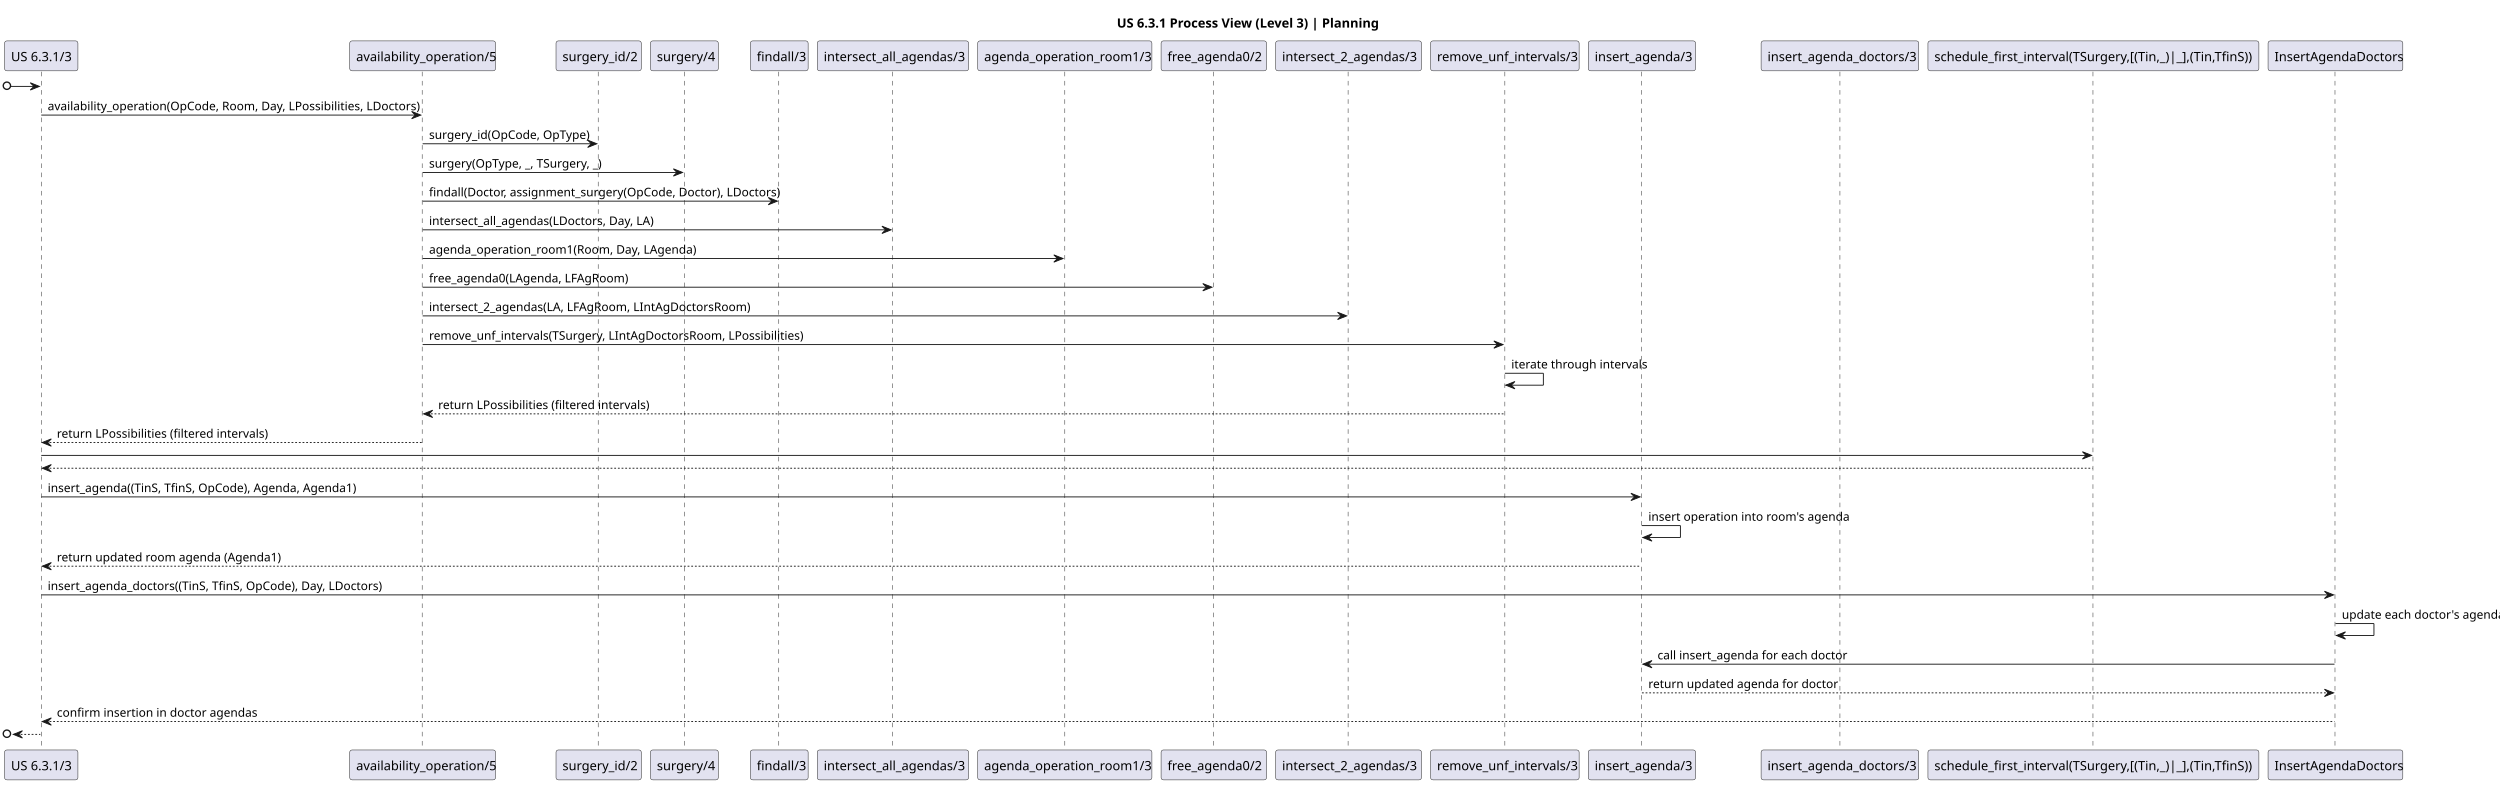
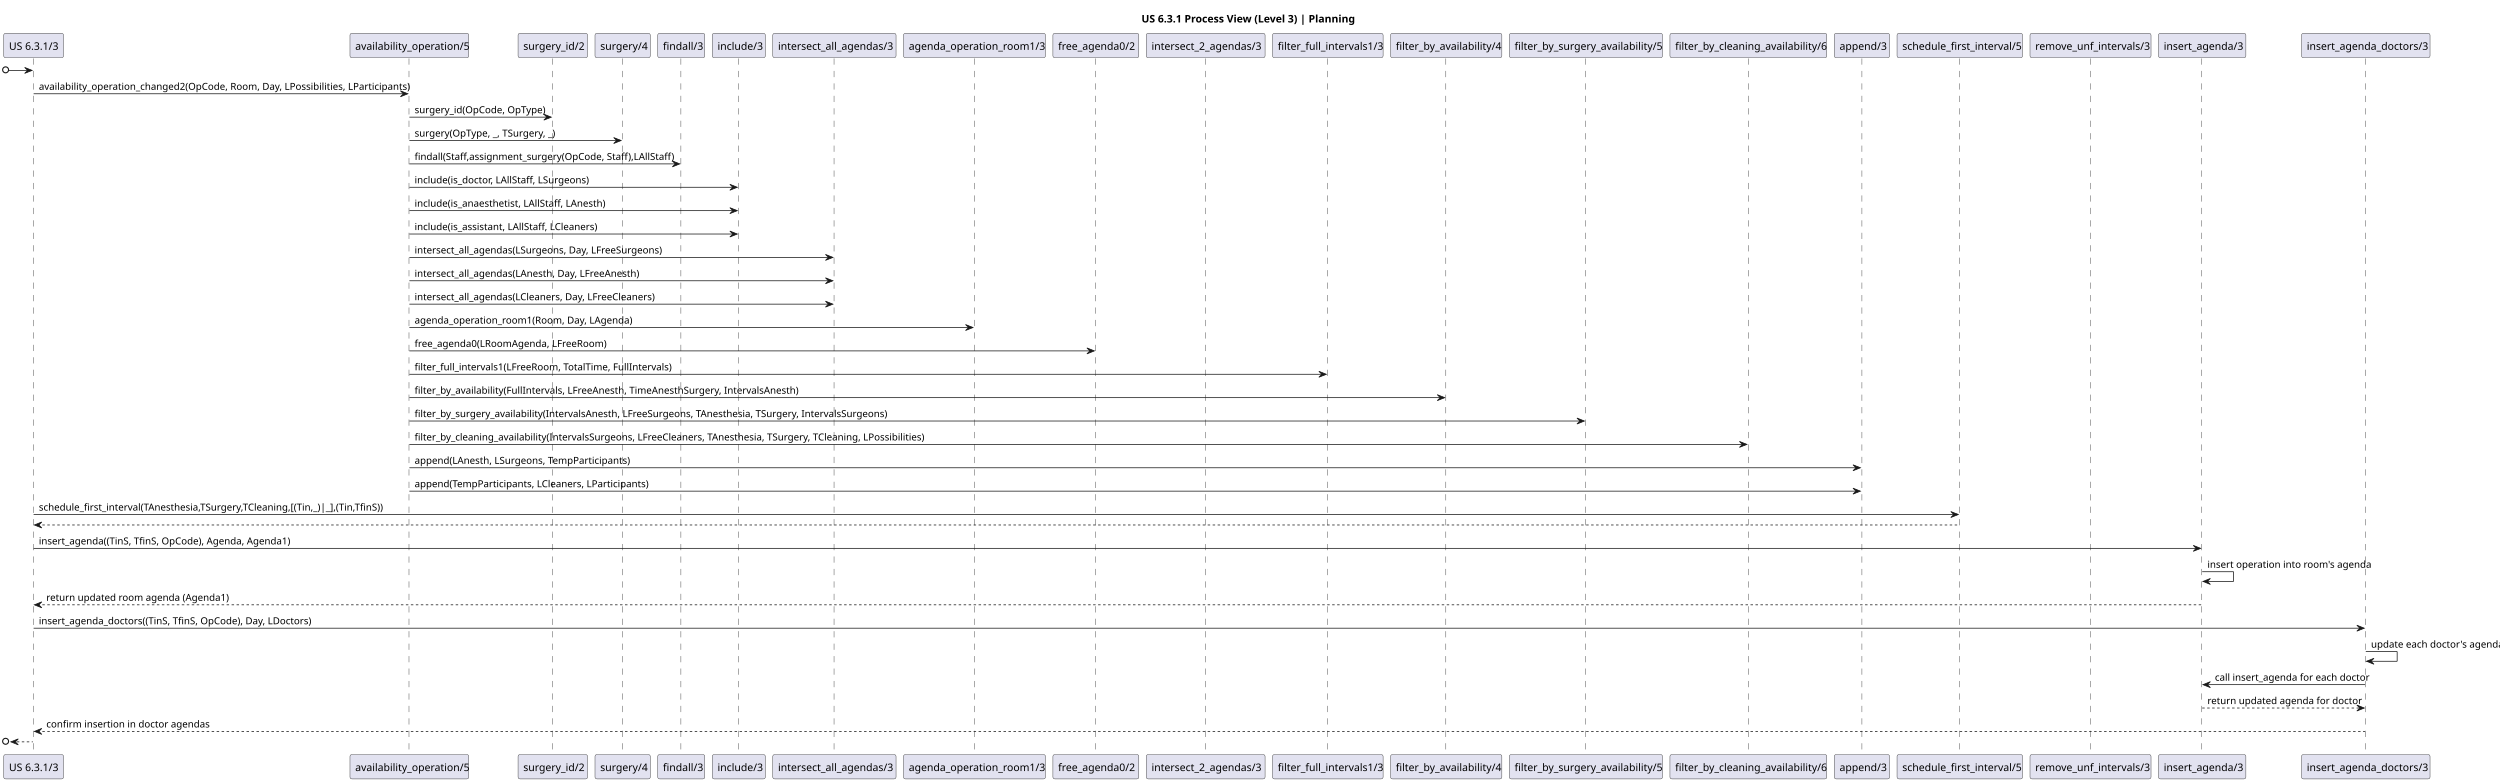
- <svg xmlns="http://www.w3.org/2000/svg" contentStyleType="text/css" height="856px" preserveAspectRatio="none" style="width:2727px;height:856px;background:#FFFFFF;" version="1.1" viewBox="0 0 2727 856" width="2727px" zoomAndPan="magnify">
+ <svg xmlns="http://www.w3.org/2000/svg" contentStyleType="text/css" height="628.8px" preserveAspectRatio="none" style="width:2008px;height:628px;background:#FFFFFF;" version="1.1" viewBox="0 0 2008 628" width="2008.2px" zoomAndPan="magnify">
  <defs />
  <g>
-     <text fill="#000000" font-family="sans-serif" font-size="14" font-weight="bold" lengthAdjust="spacing" textLength="290" x="1218.25" y="30.107">US 6.3.1 Process View (Level 3) | Planning</text>
-     <line style="stroke:#181818;stroke-width:0.5;stroke-dasharray:5.0,5.0;" x1="45" x2="45" y1="78.242" y2="819.062" />
-     <line style="stroke:#181818;stroke-width:0.5;stroke-dasharray:5.0,5.0;" x1="460.5" x2="460.5" y1="78.242" y2="819.062" />
-     <line style="stroke:#181818;stroke-width:0.5;stroke-dasharray:5.0,5.0;" x1="652.5" x2="652.5" y1="78.242" y2="819.062" />
-     <line style="stroke:#181818;stroke-width:0.5;stroke-dasharray:5.0,5.0;" x1="746.5" x2="746.5" y1="78.242" y2="819.062" />
-     <line style="stroke:#181818;stroke-width:0.5;stroke-dasharray:5.0,5.0;" x1="849.5" x2="849.5" y1="78.242" y2="819.062" />
-     <line style="stroke:#181818;stroke-width:0.5;stroke-dasharray:5.0,5.0;" x1="973.5" x2="973.5" y1="78.242" y2="819.062" />
-     <line style="stroke:#181818;stroke-width:0.5;stroke-dasharray:5.0,5.0;" x1="1161.5" x2="1161.5" y1="78.242" y2="819.062" />
-     <line style="stroke:#181818;stroke-width:0.5;stroke-dasharray:5.0,5.0;" x1="1323.5" x2="1323.5" y1="78.242" y2="819.062" />
-     <line style="stroke:#181818;stroke-width:0.5;stroke-dasharray:5.0,5.0;" x1="1470.5" x2="1470.5" y1="78.242" y2="819.062" />
-     <line style="stroke:#181818;stroke-width:0.5;stroke-dasharray:5.0,5.0;" x1="1641.5" x2="1641.5" y1="78.242" y2="819.062" />
-     <line style="stroke:#181818;stroke-width:0.5;stroke-dasharray:5.0,5.0;" x1="1790.5" x2="1790.5" y1="78.242" y2="819.062" />
-     <line style="stroke:#181818;stroke-width:0.5;stroke-dasharray:5.0,5.0;" x1="2007" x2="2007" y1="78.242" y2="819.062" />
-     <line style="stroke:#181818;stroke-width:0.5;stroke-dasharray:5.0,5.0;" x1="2283" x2="2283" y1="78.242" y2="819.062" />
-     <line style="stroke:#181818;stroke-width:0.5;stroke-dasharray:5.0,5.0;" x1="2547" x2="2547" y1="78.242" y2="819.062" />
-     <rect fill="#E2E2F0" height="32.621" rx="2.5" ry="2.5" style="stroke:#181818;stroke-width:0.5;" width="80" x="5" y="44.621" />
-     <text fill="#000000" font-family="sans-serif" font-size="14" lengthAdjust="spacing" textLength="66" x="12" y="66.728">US 6.3.1/3</text>
-     <rect fill="#E2E2F0" height="32.621" rx="2.5" ry="2.5" style="stroke:#181818;stroke-width:0.5;" width="80" x="5" y="818.062" />
-     <text fill="#000000" font-family="sans-serif" font-size="14" lengthAdjust="spacing" textLength="66" x="12" y="840.17">US 6.3.1/3</text>
-     <rect fill="#E2E2F0" height="32.621" rx="2.5" ry="2.5" style="stroke:#181818;stroke-width:0.5;" width="159" x="381.5" y="44.621" />
-     <text fill="#000000" font-family="sans-serif" font-size="14" lengthAdjust="spacing" textLength="145" x="388.5" y="66.728">availability_operation/5</text>
-     <rect fill="#E2E2F0" height="32.621" rx="2.5" ry="2.5" style="stroke:#181818;stroke-width:0.5;" width="159" x="381.5" y="818.062" />
-     <text fill="#000000" font-family="sans-serif" font-size="14" lengthAdjust="spacing" textLength="145" x="388.5" y="840.17">availability_operation/5</text>
-     <rect fill="#E2E2F0" height="32.621" rx="2.5" ry="2.5" style="stroke:#181818;stroke-width:0.5;" width="93" x="606.5" y="44.621" />
-     <text fill="#000000" font-family="sans-serif" font-size="14" lengthAdjust="spacing" textLength="79" x="613.5" y="66.728">surgery_id/2</text>
-     <rect fill="#E2E2F0" height="32.621" rx="2.5" ry="2.5" style="stroke:#181818;stroke-width:0.5;" width="93" x="606.5" y="818.062" />
-     <text fill="#000000" font-family="sans-serif" font-size="14" lengthAdjust="spacing" textLength="79" x="613.5" y="840.17">surgery_id/2</text>
-     <rect fill="#E2E2F0" height="32.621" rx="2.5" ry="2.5" style="stroke:#181818;stroke-width:0.5;" width="74" x="709.5" y="44.621" />
-     <text fill="#000000" font-family="sans-serif" font-size="14" lengthAdjust="spacing" textLength="60" x="716.5" y="66.728">surgery/4</text>
-     <rect fill="#E2E2F0" height="32.621" rx="2.5" ry="2.5" style="stroke:#181818;stroke-width:0.5;" width="74" x="709.5" y="818.062" />
-     <text fill="#000000" font-family="sans-serif" font-size="14" lengthAdjust="spacing" textLength="60" x="716.5" y="840.17">surgery/4</text>
-     <rect fill="#E2E2F0" height="32.621" rx="2.5" ry="2.5" style="stroke:#181818;stroke-width:0.5;" width="63" x="818.5" y="44.621" />
-     <text fill="#000000" font-family="sans-serif" font-size="14" lengthAdjust="spacing" textLength="49" x="825.5" y="66.728">findall/3</text>
-     <rect fill="#E2E2F0" height="32.621" rx="2.5" ry="2.5" style="stroke:#181818;stroke-width:0.5;" width="63" x="818.5" y="818.062" />
-     <text fill="#000000" font-family="sans-serif" font-size="14" lengthAdjust="spacing" textLength="49" x="825.5" y="840.17">findall/3</text>
-     <rect fill="#E2E2F0" height="32.621" rx="2.5" ry="2.5" style="stroke:#181818;stroke-width:0.5;" width="165" x="891.5" y="44.621" />
-     <text fill="#000000" font-family="sans-serif" font-size="14" lengthAdjust="spacing" textLength="151" x="898.5" y="66.728">intersect_all_agendas/3</text>
-     <rect fill="#E2E2F0" height="32.621" rx="2.5" ry="2.5" style="stroke:#181818;stroke-width:0.5;" width="165" x="891.5" y="818.062" />
-     <text fill="#000000" font-family="sans-serif" font-size="14" lengthAdjust="spacing" textLength="151" x="898.5" y="840.17">intersect_all_agendas/3</text>
-     <rect fill="#E2E2F0" height="32.621" rx="2.5" ry="2.5" style="stroke:#181818;stroke-width:0.5;" width="190" x="1066.5" y="44.621" />
-     <text fill="#000000" font-family="sans-serif" font-size="14" lengthAdjust="spacing" textLength="176" x="1073.5" y="66.728">agenda_operation_room1/3</text>
-     <rect fill="#E2E2F0" height="32.621" rx="2.5" ry="2.5" style="stroke:#181818;stroke-width:0.5;" width="190" x="1066.5" y="818.062" />
-     <text fill="#000000" font-family="sans-serif" font-size="14" lengthAdjust="spacing" textLength="176" x="1073.5" y="840.17">agenda_operation_room1/3</text>
-     <rect fill="#E2E2F0" height="32.621" rx="2.5" ry="2.5" style="stroke:#181818;stroke-width:0.5;" width="115" x="1266.5" y="44.621" />
-     <text fill="#000000" font-family="sans-serif" font-size="14" lengthAdjust="spacing" textLength="101" x="1273.5" y="66.728">free_agenda0/2</text>
-     <rect fill="#E2E2F0" height="32.621" rx="2.5" ry="2.5" style="stroke:#181818;stroke-width:0.5;" width="115" x="1266.5" y="818.062" />
-     <text fill="#000000" font-family="sans-serif" font-size="14" lengthAdjust="spacing" textLength="101" x="1273.5" y="840.17">free_agenda0/2</text>
-     <rect fill="#E2E2F0" height="32.621" rx="2.5" ry="2.5" style="stroke:#181818;stroke-width:0.5;" width="159" x="1391.5" y="44.621" />
-     <text fill="#000000" font-family="sans-serif" font-size="14" lengthAdjust="spacing" textLength="145" x="1398.5" y="66.728">intersect_2_agendas/3</text>
-     <rect fill="#E2E2F0" height="32.621" rx="2.5" ry="2.5" style="stroke:#181818;stroke-width:0.5;" width="159" x="1391.5" y="818.062" />
-     <text fill="#000000" font-family="sans-serif" font-size="14" lengthAdjust="spacing" textLength="145" x="1398.5" y="840.17">intersect_2_agendas/3</text>
-     <rect fill="#E2E2F0" height="32.621" rx="2.5" ry="2.5" style="stroke:#181818;stroke-width:0.5;" width="162" x="1560.5" y="44.621" />
-     <text fill="#000000" font-family="sans-serif" font-size="14" lengthAdjust="spacing" textLength="148" x="1567.5" y="66.728">remove_unf_intervals/3</text>
-     <rect fill="#E2E2F0" height="32.621" rx="2.5" ry="2.5" style="stroke:#181818;stroke-width:0.5;" width="162" x="1560.5" y="818.062" />
-     <text fill="#000000" font-family="sans-serif" font-size="14" lengthAdjust="spacing" textLength="148" x="1567.5" y="840.17">remove_unf_intervals/3</text>
-     <rect fill="#E2E2F0" height="32.621" rx="2.5" ry="2.5" style="stroke:#181818;stroke-width:0.5;" width="117" x="1732.5" y="44.621" />
-     <text fill="#000000" font-family="sans-serif" font-size="14" lengthAdjust="spacing" textLength="103" x="1739.5" y="66.728">insert_agenda/3</text>
-     <rect fill="#E2E2F0" height="32.621" rx="2.5" ry="2.5" style="stroke:#181818;stroke-width:0.5;" width="117" x="1732.5" y="818.062" />
-     <text fill="#000000" font-family="sans-serif" font-size="14" lengthAdjust="spacing" textLength="103" x="1739.5" y="840.17">insert_agenda/3</text>
-     <rect fill="#E2E2F0" height="32.621" rx="2.5" ry="2.5" style="stroke:#181818;stroke-width:0.5;" width="172" x="1921" y="44.621" />
-     <text fill="#000000" font-family="sans-serif" font-size="14" lengthAdjust="spacing" textLength="158" x="1928" y="66.728">insert_agenda_doctors/3</text>
-     <rect fill="#E2E2F0" height="32.621" rx="2.5" ry="2.5" style="stroke:#181818;stroke-width:0.5;" width="172" x="1921" y="818.062" />
-     <text fill="#000000" font-family="sans-serif" font-size="14" lengthAdjust="spacing" textLength="158" x="1928" y="840.17">insert_agenda_doctors/3</text>
-     <rect fill="#E2E2F0" height="32.621" rx="2.5" ry="2.5" style="stroke:#181818;stroke-width:0.5;" width="361" x="2103" y="44.621" />
-     <text fill="#000000" font-family="sans-serif" font-size="14" lengthAdjust="spacing" textLength="347" x="2110" y="66.728">schedule_first_interval(TSurgery,[(Tin,_)|_],(Tin,TfinS))</text>
-     <rect fill="#E2E2F0" height="32.621" rx="2.5" ry="2.5" style="stroke:#181818;stroke-width:0.5;" width="361" x="2103" y="818.062" />
-     <text fill="#000000" font-family="sans-serif" font-size="14" lengthAdjust="spacing" textLength="347" x="2110" y="840.17">schedule_first_interval(TSurgery,[(Tin,_)|_],(Tin,TfinS))</text>
-     <rect fill="#E2E2F0" height="32.621" rx="2.5" ry="2.5" style="stroke:#181818;stroke-width:0.5;" width="147" x="2474" y="44.621" />
-     <text fill="#000000" font-family="sans-serif" font-size="14" lengthAdjust="spacing" textLength="133" x="2481" y="66.728">InsertAgendaDoctors</text>
-     <rect fill="#E2E2F0" height="32.621" rx="2.5" ry="2.5" style="stroke:#181818;stroke-width:0.5;" width="147" x="2474" y="818.062" />
-     <text fill="#000000" font-family="sans-serif" font-size="14" lengthAdjust="spacing" textLength="133" x="2481" y="840.17">InsertAgendaDoctors</text>
-     <ellipse cx="7.5" cy="93.492" fill="none" rx="4" ry="4" style="stroke:#181818;stroke-width:1.5;" />
-     <polygon fill="#181818" points="33,90.242,43,94.242,33,98.242,37,94.242" style="stroke:#181818;stroke-width:1.0;" />
-     <line style="stroke:#181818;stroke-width:1.0;" x1="12" x2="39" y1="94.242" y2="94.242" />
-     <polygon fill="#181818" points="449,121.533,459,125.533,449,129.533,453,125.533" style="stroke:#181818;stroke-width:1.0;" />
-     <line style="stroke:#181818;stroke-width:1.0;" x1="45" x2="455" y1="125.533" y2="125.533" />
-     <text fill="#000000" font-family="sans-serif" font-size="13" lengthAdjust="spacing" textLength="392" x="52" y="120.27">availability_operation(OpCode, Room, Day, LPossibilities, LDoctors)</text>
-     <polygon fill="#181818" points="641,152.824,651,156.824,641,160.824,645,156.824" style="stroke:#181818;stroke-width:1.0;" />
-     <line style="stroke:#181818;stroke-width:1.0;" x1="461" x2="647" y1="156.824" y2="156.824" />
-     <text fill="#000000" font-family="sans-serif" font-size="13" lengthAdjust="spacing" textLength="168" x="468" y="151.561">surgery_id(OpCode, OpType)</text>
-     <polygon fill="#181818" points="734.5,184.115,744.5,188.115,734.5,192.115,738.5,188.115" style="stroke:#181818;stroke-width:1.0;" />
-     <line style="stroke:#181818;stroke-width:1.0;" x1="461" x2="740.5" y1="188.115" y2="188.115" />
-     <text fill="#000000" font-family="sans-serif" font-size="13" lengthAdjust="spacing" textLength="186" x="468" y="182.852">surgery(OpType, _, TSurgery, _)</text>
-     <polygon fill="#181818" points="838,215.406,848,219.406,838,223.406,842,219.406" style="stroke:#181818;stroke-width:1.0;" />
-     <line style="stroke:#181818;stroke-width:1.0;" x1="461" x2="844" y1="219.406" y2="219.406" />
-     <text fill="#000000" font-family="sans-serif" font-size="13" lengthAdjust="spacing" textLength="365" x="468" y="214.144">findall(Doctor, assignment_surgery(OpCode, Doctor), LDoctors)</text>
-     <polygon fill="#181818" points="962,246.697,972,250.697,962,254.697,966,250.697" style="stroke:#181818;stroke-width:1.0;" />
-     <line style="stroke:#181818;stroke-width:1.0;" x1="461" x2="968" y1="250.697" y2="250.697" />
-     <text fill="#000000" font-family="sans-serif" font-size="13" lengthAdjust="spacing" textLength="241" x="468" y="245.435">intersect_all_agendas(LDoctors, Day, LA)</text>
-     <polygon fill="#181818" points="1149.5,277.988,1159.5,281.988,1149.5,285.988,1153.5,281.988" style="stroke:#181818;stroke-width:1.0;" />
-     <line style="stroke:#181818;stroke-width:1.0;" x1="461" x2="1155.5" y1="281.988" y2="281.988" />
-     <text fill="#000000" font-family="sans-serif" font-size="13" lengthAdjust="spacing" textLength="277" x="468" y="276.726">agenda_operation_room1(Room, Day, LAgenda)</text>
-     <polygon fill="#181818" points="1312,309.279,1322,313.279,1312,317.279,1316,313.279" style="stroke:#181818;stroke-width:1.0;" />
-     <line style="stroke:#181818;stroke-width:1.0;" x1="461" x2="1318" y1="313.279" y2="313.279" />
-     <text fill="#000000" font-family="sans-serif" font-size="13" lengthAdjust="spacing" textLength="209" x="468" y="308.017">free_agenda0(LAgenda, LFAgRoom)</text>
-     <polygon fill="#181818" points="1459,340.57,1469,344.57,1459,348.57,1463,344.57" style="stroke:#181818;stroke-width:1.0;" />
-     <line style="stroke:#181818;stroke-width:1.0;" x1="461" x2="1465" y1="344.57" y2="344.57" />
-     <text fill="#000000" font-family="sans-serif" font-size="13" lengthAdjust="spacing" textLength="341" x="468" y="339.308">intersect_2_agendas(LA, LFAgRoom, LIntAgDoctorsRoom)</text>
-     <polygon fill="#181818" points="1629.5,371.861,1639.5,375.861,1629.5,379.861,1633.5,375.861" style="stroke:#181818;stroke-width:1.0;" />
-     <line style="stroke:#181818;stroke-width:1.0;" x1="461" x2="1635.5" y1="375.861" y2="375.861" />
-     <text fill="#000000" font-family="sans-serif" font-size="13" lengthAdjust="spacing" textLength="388" x="468" y="370.599">remove_unf_intervals(TSurgery, LIntAgDoctorsRoom, LPossibilities)</text>
-     <line style="stroke:#181818;stroke-width:1.0;" x1="1641.5" x2="1683.5" y1="407.152" y2="407.152" />
-     <line style="stroke:#181818;stroke-width:1.0;" x1="1683.5" x2="1683.5" y1="407.152" y2="420.152" />
-     <line style="stroke:#181818;stroke-width:1.0;" x1="1642.5" x2="1683.5" y1="420.152" y2="420.152" />
-     <polygon fill="#181818" points="1652.5,416.152,1642.5,420.152,1652.5,424.152,1648.5,420.152" style="stroke:#181818;stroke-width:1.0;" />
-     <text fill="#000000" font-family="sans-serif" font-size="13" lengthAdjust="spacing" textLength="134" x="1648.5" y="401.89">iterate through intervals</text>
-     <polygon fill="#181818" points="472,447.443,462,451.443,472,455.443,468,451.443" style="stroke:#181818;stroke-width:1.0;" />
-     <line style="stroke:#181818;stroke-width:1.0;stroke-dasharray:2.0,2.0;" x1="466" x2="1640.5" y1="451.443" y2="451.443" />
-     <text fill="#000000" font-family="sans-serif" font-size="13" lengthAdjust="spacing" textLength="215" x="478" y="446.181">return LPossibilities (filtered intervals)</text>
-     <polygon fill="#181818" points="56,478.734,46,482.734,56,486.734,52,482.734" style="stroke:#181818;stroke-width:1.0;" />
-     <line style="stroke:#181818;stroke-width:1.0;stroke-dasharray:2.0,2.0;" x1="50" x2="460" y1="482.734" y2="482.734" />
-     <text fill="#000000" font-family="sans-serif" font-size="13" lengthAdjust="spacing" textLength="215" x="62" y="477.472">return LPossibilities (filtered intervals)</text>
-     <polygon fill="#181818" points="2271.5,492.734,2281.5,496.734,2271.5,500.734,2275.5,496.734" style="stroke:#181818;stroke-width:1.0;" />
-     <line style="stroke:#181818;stroke-width:1.0;" x1="45" x2="2277.5" y1="496.734" y2="496.734" />
-     <polygon fill="#181818" points="56,506.734,46,510.734,56,514.734,52,510.734" style="stroke:#181818;stroke-width:1.0;" />
-     <line style="stroke:#181818;stroke-width:1.0;stroke-dasharray:2.0,2.0;" x1="50" x2="2282.5" y1="510.734" y2="510.734" />
-     <polygon fill="#181818" points="1779,538.025,1789,542.025,1779,546.025,1783,542.025" style="stroke:#181818;stroke-width:1.0;" />
-     <line style="stroke:#181818;stroke-width:1.0;" x1="45" x2="1785" y1="542.025" y2="542.025" />
-     <text fill="#000000" font-family="sans-serif" font-size="13" lengthAdjust="spacing" textLength="326" x="52" y="536.763">insert_agenda((TinS, TfinS, OpCode), Agenda, Agenda1)</text>
-     <line style="stroke:#181818;stroke-width:1.0;" x1="1791" x2="1833" y1="573.316" y2="573.316" />
-     <line style="stroke:#181818;stroke-width:1.0;" x1="1833" x2="1833" y1="573.316" y2="586.316" />
-     <line style="stroke:#181818;stroke-width:1.0;" x1="1792" x2="1833" y1="586.316" y2="586.316" />
-     <polygon fill="#181818" points="1802,582.316,1792,586.316,1802,590.316,1798,586.316" style="stroke:#181818;stroke-width:1.0;" />
-     <text fill="#000000" font-family="sans-serif" font-size="13" lengthAdjust="spacing" textLength="202" x="1798" y="568.054">insert operation into room's agenda</text>
-     <polygon fill="#181818" points="56,613.607,46,617.607,56,621.607,52,617.607" style="stroke:#181818;stroke-width:1.0;" />
-     <line style="stroke:#181818;stroke-width:1.0;stroke-dasharray:2.0,2.0;" x1="50" x2="1790" y1="617.607" y2="617.607" />
-     <text fill="#000000" font-family="sans-serif" font-size="13" lengthAdjust="spacing" textLength="225" x="62" y="612.345">return updated room agenda (Agenda1)</text>
-     <polygon fill="#181818" points="2535.5,644.898,2545.5,648.898,2535.5,652.898,2539.5,648.898" style="stroke:#181818;stroke-width:1.0;" />
-     <line style="stroke:#181818;stroke-width:1.0;" x1="45" x2="2541.5" y1="648.898" y2="648.898" />
-     <text fill="#000000" font-family="sans-serif" font-size="13" lengthAdjust="spacing" textLength="356" x="52" y="643.636">insert_agenda_doctors((TinS, TfinS, OpCode), Day, LDoctors)</text>
-     <line style="stroke:#181818;stroke-width:1.0;" x1="2547.5" x2="2589.5" y1="680.189" y2="680.189" />
-     <line style="stroke:#181818;stroke-width:1.0;" x1="2589.5" x2="2589.5" y1="680.189" y2="693.189" />
-     <line style="stroke:#181818;stroke-width:1.0;" x1="2548.5" x2="2589.5" y1="693.189" y2="693.189" />
-     <polygon fill="#181818" points="2558.5,689.189,2548.5,693.189,2558.5,697.189,2554.5,693.189" style="stroke:#181818;stroke-width:1.0;" />
-     <text fill="#000000" font-family="sans-serif" font-size="13" lengthAdjust="spacing" textLength="166" x="2554.5" y="674.927">update each doctor's agenda</text>
-     <polygon fill="#181818" points="1802,720.481,1792,724.481,1802,728.481,1798,724.481" style="stroke:#181818;stroke-width:1.0;" />
-     <line style="stroke:#181818;stroke-width:1.0;" x1="1796" x2="2546.5" y1="724.481" y2="724.481" />
-     <text fill="#000000" font-family="sans-serif" font-size="13" lengthAdjust="spacing" textLength="195" x="1808" y="719.218">call insert_agenda for each doctor</text>
-     <polygon fill="#181818" points="2535.5,751.771,2545.5,755.771,2535.5,759.771,2539.5,755.771" style="stroke:#181818;stroke-width:1.0;" />
-     <line style="stroke:#181818;stroke-width:1.0;stroke-dasharray:2.0,2.0;" x1="1791" x2="2541.5" y1="755.771" y2="755.771" />
-     <text fill="#000000" font-family="sans-serif" font-size="13" lengthAdjust="spacing" textLength="187" x="1798" y="750.509">return updated agenda for doctor</text>
-     <polygon fill="#181818" points="56,783.062,46,787.062,56,791.062,52,787.062" style="stroke:#181818;stroke-width:1.0;" />
-     <line style="stroke:#181818;stroke-width:1.0;stroke-dasharray:2.0,2.0;" x1="50" x2="2546.5" y1="787.062" y2="787.062" />
-     <text fill="#000000" font-family="sans-serif" font-size="13" lengthAdjust="spacing" textLength="202" x="62" y="781.8">confirm insertion in doctor agendas</text>
-     <ellipse cx="7.5" cy="800.312" fill="none" rx="4" ry="4" style="stroke:#181818;stroke-width:1.5;" />
-     <polygon fill="#181818" points="24.5,797.062,14.5,801.062,24.5,805.062,20.5,801.062" style="stroke:#181818;stroke-width:1.0;" />
-     <line style="stroke:#181818;stroke-width:1.0;stroke-dasharray:2.0,2.0;" x1="22.5" x2="44" y1="801.062" y2="801.062" />
+     <text fill="#000000" font-family="sans-serif" font-size="8.4" font-weight="bold" lengthAdjust="spacing" textLength="174" x="916.8" y="18.064">US 6.3.1 Process View (Level 3) | Planning</text>
+     <line style="stroke:#181818;stroke-width:0.3;stroke-dasharray:5.0,5.0;" x1="27" x2="27" y1="46.945" y2="606.66" />
+     <line style="stroke:#181818;stroke-width:0.3;stroke-dasharray:5.0,5.0;" x1="328.5" x2="328.5" y1="46.945" y2="606.66" />
+     <line style="stroke:#181818;stroke-width:0.3;stroke-dasharray:5.0,5.0;" x1="443.7" x2="443.7" y1="46.945" y2="606.66" />
+     <line style="stroke:#181818;stroke-width:0.3;stroke-dasharray:5.0,5.0;" x1="500.1" x2="500.1" y1="46.945" y2="606.66" />
+     <line style="stroke:#181818;stroke-width:0.3;stroke-dasharray:5.0,5.0;" x1="546.9" x2="546.9" y1="46.945" y2="606.66" />
+     <line style="stroke:#181818;stroke-width:0.3;stroke-dasharray:5.0,5.0;" x1="593.1" x2="593.1" y1="46.945" y2="606.66" />
+     <line style="stroke:#181818;stroke-width:0.3;stroke-dasharray:5.0,5.0;" x1="669.9" x2="669.9" y1="46.945" y2="606.66" />
+     <line style="stroke:#181818;stroke-width:0.3;stroke-dasharray:5.0,5.0;" x1="782.7" x2="782.7" y1="46.945" y2="606.66" />
+     <line style="stroke:#181818;stroke-width:0.3;stroke-dasharray:5.0,5.0;" x1="879.9" x2="879.9" y1="46.945" y2="606.66" />
+     <line style="stroke:#181818;stroke-width:0.3;stroke-dasharray:5.0,5.0;" x1="968.1" x2="968.1" y1="46.945" y2="606.66" />
+     <line style="stroke:#181818;stroke-width:0.3;stroke-dasharray:5.0,5.0;" x1="1066.5" x2="1066.5" y1="46.945" y2="606.66" />
+     <line style="stroke:#181818;stroke-width:0.3;stroke-dasharray:5.0,5.0;" x1="1161.3" x2="1161.3" y1="46.945" y2="606.66" />
+     <line style="stroke:#181818;stroke-width:0.3;stroke-dasharray:5.0,5.0;" x1="1273.5" x2="1273.5" y1="46.945" y2="606.66" />
+     <line style="stroke:#181818;stroke-width:0.3;stroke-dasharray:5.0,5.0;" x1="1404.3" x2="1404.3" y1="46.945" y2="606.66" />
+     <line style="stroke:#181818;stroke-width:0.3;stroke-dasharray:5.0,5.0;" x1="1495.5" x2="1495.5" y1="46.945" y2="606.66" />
+     <line style="stroke:#181818;stroke-width:0.3;stroke-dasharray:5.0,5.0;" x1="1574.1" x2="1574.1" y1="46.945" y2="606.66" />
+     <line style="stroke:#181818;stroke-width:0.3;stroke-dasharray:5.0,5.0;" x1="1679.1" x2="1679.1" y1="46.945" y2="606.66" />
+     <line style="stroke:#181818;stroke-width:0.3;stroke-dasharray:5.0,5.0;" x1="1768.5" x2="1768.5" y1="46.945" y2="606.66" />
+     <line style="stroke:#181818;stroke-width:0.3;stroke-dasharray:5.0,5.0;" x1="1900.2" x2="1900.2" y1="46.945" y2="606.66" />
+     <rect fill="#E2E2F0" height="19.573" rx="1.5" ry="1.5" style="stroke:#181818;stroke-width:0.3;" width="48" x="3" y="26.773" />
+     <text fill="#000000" font-family="sans-serif" font-size="8.4" lengthAdjust="spacing" textLength="39.6" x="7.2" y="40.037">US 6.3.1/3</text>
+     <rect fill="#E2E2F0" height="19.573" rx="1.5" ry="1.5" style="stroke:#181818;stroke-width:0.3;" width="48" x="3" y="606.06" />
+     <text fill="#000000" font-family="sans-serif" font-size="8.4" lengthAdjust="spacing" textLength="39.6" x="7.2" y="619.324">US 6.3.1/3</text>
+     <rect fill="#E2E2F0" height="19.573" rx="1.5" ry="1.5" style="stroke:#181818;stroke-width:0.3;" width="95.4" x="281.1" y="26.773" />
+     <text fill="#000000" font-family="sans-serif" font-size="8.4" lengthAdjust="spacing" textLength="87" x="285.3" y="40.037">availability_operation/5</text>
+     <rect fill="#E2E2F0" height="19.573" rx="1.5" ry="1.5" style="stroke:#181818;stroke-width:0.3;" width="95.4" x="281.1" y="606.06" />
+     <text fill="#000000" font-family="sans-serif" font-size="8.4" lengthAdjust="spacing" textLength="87" x="285.3" y="619.324">availability_operation/5</text>
+     <rect fill="#E2E2F0" height="19.573" rx="1.5" ry="1.5" style="stroke:#181818;stroke-width:0.3;" width="55.8" x="416.1" y="26.773" />
+     <text fill="#000000" font-family="sans-serif" font-size="8.4" lengthAdjust="spacing" textLength="47.4" x="420.3" y="40.037">surgery_id/2</text>
+     <rect fill="#E2E2F0" height="19.573" rx="1.5" ry="1.5" style="stroke:#181818;stroke-width:0.3;" width="55.8" x="416.1" y="606.06" />
+     <text fill="#000000" font-family="sans-serif" font-size="8.4" lengthAdjust="spacing" textLength="47.4" x="420.3" y="619.324">surgery_id/2</text>
+     <rect fill="#E2E2F0" height="19.573" rx="1.5" ry="1.5" style="stroke:#181818;stroke-width:0.3;" width="44.4" x="477.9" y="26.773" />
+     <text fill="#000000" font-family="sans-serif" font-size="8.4" lengthAdjust="spacing" textLength="36" x="482.1" y="40.037">surgery/4</text>
+     <rect fill="#E2E2F0" height="19.573" rx="1.5" ry="1.5" style="stroke:#181818;stroke-width:0.3;" width="44.4" x="477.9" y="606.06" />
+     <text fill="#000000" font-family="sans-serif" font-size="8.4" lengthAdjust="spacing" textLength="36" x="482.1" y="619.324">surgery/4</text>
+     <rect fill="#E2E2F0" height="19.573" rx="1.5" ry="1.5" style="stroke:#181818;stroke-width:0.3;" width="37.8" x="528.3" y="26.773" />
+     <text fill="#000000" font-family="sans-serif" font-size="8.4" lengthAdjust="spacing" textLength="29.4" x="532.5" y="40.037">findall/3</text>
+     <rect fill="#E2E2F0" height="19.573" rx="1.5" ry="1.5" style="stroke:#181818;stroke-width:0.3;" width="37.8" x="528.3" y="606.06" />
+     <text fill="#000000" font-family="sans-serif" font-size="8.4" lengthAdjust="spacing" textLength="29.4" x="532.5" y="619.324">findall/3</text>
+     <rect fill="#E2E2F0" height="19.573" rx="1.5" ry="1.5" style="stroke:#181818;stroke-width:0.3;" width="42.6" x="572.1" y="26.773" />
+     <text fill="#000000" font-family="sans-serif" font-size="8.4" lengthAdjust="spacing" textLength="34.2" x="576.3" y="40.037">include/3</text>
+     <rect fill="#E2E2F0" height="19.573" rx="1.5" ry="1.5" style="stroke:#181818;stroke-width:0.3;" width="42.6" x="572.1" y="606.06" />
+     <text fill="#000000" font-family="sans-serif" font-size="8.4" lengthAdjust="spacing" textLength="34.2" x="576.3" y="619.324">include/3</text>
+     <rect fill="#E2E2F0" height="19.573" rx="1.5" ry="1.5" style="stroke:#181818;stroke-width:0.3;" width="99" x="620.7" y="26.773" />
+     <text fill="#000000" font-family="sans-serif" font-size="8.4" lengthAdjust="spacing" textLength="90.6" x="624.9" y="40.037">intersect_all_agendas/3</text>
+     <rect fill="#E2E2F0" height="19.573" rx="1.5" ry="1.5" style="stroke:#181818;stroke-width:0.3;" width="99" x="620.7" y="606.06" />
+     <text fill="#000000" font-family="sans-serif" font-size="8.4" lengthAdjust="spacing" textLength="90.6" x="624.9" y="619.324">intersect_all_agendas/3</text>
+     <rect fill="#E2E2F0" height="19.573" rx="1.5" ry="1.5" style="stroke:#181818;stroke-width:0.3;" width="114" x="725.7" y="26.773" />
+     <text fill="#000000" font-family="sans-serif" font-size="8.4" lengthAdjust="spacing" textLength="105.6" x="729.9" y="40.037">agenda_operation_room1/3</text>
+     <rect fill="#E2E2F0" height="19.573" rx="1.5" ry="1.5" style="stroke:#181818;stroke-width:0.3;" width="114" x="725.7" y="606.06" />
+     <text fill="#000000" font-family="sans-serif" font-size="8.4" lengthAdjust="spacing" textLength="105.6" x="729.9" y="619.324">agenda_operation_room1/3</text>
+     <rect fill="#E2E2F0" height="19.573" rx="1.5" ry="1.5" style="stroke:#181818;stroke-width:0.3;" width="69" x="845.7" y="26.773" />
+     <text fill="#000000" font-family="sans-serif" font-size="8.4" lengthAdjust="spacing" textLength="60.6" x="849.9" y="40.037">free_agenda0/2</text>
+     <rect fill="#E2E2F0" height="19.573" rx="1.5" ry="1.5" style="stroke:#181818;stroke-width:0.3;" width="69" x="845.7" y="606.06" />
+     <text fill="#000000" font-family="sans-serif" font-size="8.4" lengthAdjust="spacing" textLength="60.6" x="849.9" y="619.324">free_agenda0/2</text>
+     <rect fill="#E2E2F0" height="19.573" rx="1.5" ry="1.5" style="stroke:#181818;stroke-width:0.3;" width="95.4" x="920.7" y="26.773" />
+     <text fill="#000000" font-family="sans-serif" font-size="8.4" lengthAdjust="spacing" textLength="87" x="924.9" y="40.037">intersect_2_agendas/3</text>
+     <rect fill="#E2E2F0" height="19.573" rx="1.5" ry="1.5" style="stroke:#181818;stroke-width:0.3;" width="95.4" x="920.7" y="606.06" />
+     <text fill="#000000" font-family="sans-serif" font-size="8.4" lengthAdjust="spacing" textLength="87" x="924.9" y="619.324">intersect_2_agendas/3</text>
+     <rect fill="#E2E2F0" height="19.573" rx="1.5" ry="1.5" style="stroke:#181818;stroke-width:0.3;" width="88.8" x="1022.1" y="26.773" />
+     <text fill="#000000" font-family="sans-serif" font-size="8.4" lengthAdjust="spacing" textLength="80.4" x="1026.3" y="40.037">filter_full_intervals1/3</text>
+     <rect fill="#E2E2F0" height="19.573" rx="1.5" ry="1.5" style="stroke:#181818;stroke-width:0.3;" width="88.8" x="1022.1" y="606.06" />
+     <text fill="#000000" font-family="sans-serif" font-size="8.4" lengthAdjust="spacing" textLength="80.4" x="1026.3" y="619.324">filter_full_intervals1/3</text>
+     <rect fill="#E2E2F0" height="19.573" rx="1.5" ry="1.5" style="stroke:#181818;stroke-width:0.3;" width="89.4" x="1116.9" y="26.773" />
+     <text fill="#000000" font-family="sans-serif" font-size="8.4" lengthAdjust="spacing" textLength="81" x="1121.1" y="40.037">filter_by_availability/4</text>
+     <rect fill="#E2E2F0" height="19.573" rx="1.5" ry="1.5" style="stroke:#181818;stroke-width:0.3;" width="89.4" x="1116.9" y="606.06" />
+     <text fill="#000000" font-family="sans-serif" font-size="8.4" lengthAdjust="spacing" textLength="81" x="1121.1" y="619.324">filter_by_availability/4</text>
+     <rect fill="#E2E2F0" height="19.573" rx="1.5" ry="1.5" style="stroke:#181818;stroke-width:0.3;" width="123" x="1212.3" y="26.773" />
+     <text fill="#000000" font-family="sans-serif" font-size="8.4" lengthAdjust="spacing" textLength="114.6" x="1216.5" y="40.037">filter_by_surgery_availability/5</text>
+     <rect fill="#E2E2F0" height="19.573" rx="1.5" ry="1.5" style="stroke:#181818;stroke-width:0.3;" width="123" x="1212.3" y="606.06" />
+     <text fill="#000000" font-family="sans-serif" font-size="8.4" lengthAdjust="spacing" textLength="114.6" x="1216.5" y="619.324">filter_by_surgery_availability/5</text>
+     <rect fill="#E2E2F0" height="19.573" rx="1.5" ry="1.5" style="stroke:#181818;stroke-width:0.3;" width="126" x="1341.3" y="26.773" />
+     <text fill="#000000" font-family="sans-serif" font-size="8.4" lengthAdjust="spacing" textLength="117.6" x="1345.5" y="40.037">filter_by_cleaning_availability/6</text>
+     <rect fill="#E2E2F0" height="19.573" rx="1.5" ry="1.5" style="stroke:#181818;stroke-width:0.3;" width="126" x="1341.3" y="606.06" />
+     <text fill="#000000" font-family="sans-serif" font-size="8.4" lengthAdjust="spacing" textLength="117.6" x="1345.5" y="619.324">filter_by_cleaning_availability/6</text>
+     <rect fill="#E2E2F0" height="19.573" rx="1.5" ry="1.5" style="stroke:#181818;stroke-width:0.3;" width="44.4" x="1473.3" y="26.773" />
+     <text fill="#000000" font-family="sans-serif" font-size="8.4" lengthAdjust="spacing" textLength="36" x="1477.5" y="40.037">append/3</text>
+     <rect fill="#E2E2F0" height="19.573" rx="1.5" ry="1.5" style="stroke:#181818;stroke-width:0.3;" width="44.4" x="1473.3" y="606.06" />
+     <text fill="#000000" font-family="sans-serif" font-size="8.4" lengthAdjust="spacing" textLength="36" x="1477.5" y="619.324">append/3</text>
+     <rect fill="#E2E2F0" height="19.573" rx="1.5" ry="1.5" style="stroke:#181818;stroke-width:0.3;" width="100.8" x="1523.7" y="26.773" />
+     <text fill="#000000" font-family="sans-serif" font-size="8.4" lengthAdjust="spacing" textLength="92.4" x="1527.9" y="40.037">schedule_first_interval/5</text>
+     <rect fill="#E2E2F0" height="19.573" rx="1.5" ry="1.5" style="stroke:#181818;stroke-width:0.3;" width="100.8" x="1523.7" y="606.06" />
+     <text fill="#000000" font-family="sans-serif" font-size="8.4" lengthAdjust="spacing" textLength="92.4" x="1527.9" y="619.324">schedule_first_interval/5</text>
+     <rect fill="#E2E2F0" height="19.573" rx="1.5" ry="1.5" style="stroke:#181818;stroke-width:0.3;" width="97.2" x="1630.5" y="26.773" />
+     <text fill="#000000" font-family="sans-serif" font-size="8.4" lengthAdjust="spacing" textLength="88.8" x="1634.7" y="40.037">remove_unf_intervals/3</text>
+     <rect fill="#E2E2F0" height="19.573" rx="1.5" ry="1.5" style="stroke:#181818;stroke-width:0.3;" width="97.2" x="1630.5" y="606.06" />
+     <text fill="#000000" font-family="sans-serif" font-size="8.4" lengthAdjust="spacing" textLength="88.8" x="1634.7" y="619.324">remove_unf_intervals/3</text>
+     <rect fill="#E2E2F0" height="19.573" rx="1.5" ry="1.5" style="stroke:#181818;stroke-width:0.3;" width="70.2" x="1733.7" y="26.773" />
+     <text fill="#000000" font-family="sans-serif" font-size="8.4" lengthAdjust="spacing" textLength="61.8" x="1737.9" y="40.037">insert_agenda/3</text>
+     <rect fill="#E2E2F0" height="19.573" rx="1.5" ry="1.5" style="stroke:#181818;stroke-width:0.3;" width="70.2" x="1733.7" y="606.06" />
+     <text fill="#000000" font-family="sans-serif" font-size="8.4" lengthAdjust="spacing" textLength="61.8" x="1737.9" y="619.324">insert_agenda/3</text>
+     <rect fill="#E2E2F0" height="19.573" rx="1.5" ry="1.5" style="stroke:#181818;stroke-width:0.3;" width="103.2" x="1848.6" y="26.773" />
+     <text fill="#000000" font-family="sans-serif" font-size="8.4" lengthAdjust="spacing" textLength="94.8" x="1852.8" y="40.037">insert_agenda_doctors/3</text>
+     <rect fill="#E2E2F0" height="19.573" rx="1.5" ry="1.5" style="stroke:#181818;stroke-width:0.3;" width="103.2" x="1848.6" y="606.06" />
+     <text fill="#000000" font-family="sans-serif" font-size="8.4" lengthAdjust="spacing" textLength="94.8" x="1852.8" y="619.324">insert_agenda_doctors/3</text>
+     <ellipse cx="4.5" cy="56.095" fill="none" rx="2.4" ry="2.4" style="stroke:#181818;stroke-width:0.9;" />
+     <polygon fill="#181818" points="19.8,54.145,25.8,56.545,19.8,58.945,22.2,56.545" style="stroke:#181818;stroke-width:0.6;" />
+     <line style="stroke:#181818;stroke-width:0.6;" x1="7.2" x2="23.4" y1="56.545" y2="56.545" />
+     <polygon fill="#181818" points="321.6,72.92,327.6,75.32,321.6,77.72,324,75.32" style="stroke:#181818;stroke-width:0.6;" />
+     <line style="stroke:#181818;stroke-width:0.6;" x1="27" x2="325.2" y1="75.32" y2="75.32" />
+     <text fill="#000000" font-family="sans-serif" font-size="7.8" lengthAdjust="spacing" textLength="287.4" x="31.2" y="72.162">availability_operation_changed2(OpCode, Room, Day, LPossibilities, LParticipants)</text>
+     <polygon fill="#181818" points="436.8,91.695,442.8,94.094,436.8,96.495,439.2,94.094" style="stroke:#181818;stroke-width:0.6;" />
+     <line style="stroke:#181818;stroke-width:0.6;" x1="328.8" x2="440.4" y1="94.094" y2="94.094" />
+     <text fill="#000000" font-family="sans-serif" font-size="7.8" lengthAdjust="spacing" textLength="100.8" x="333" y="90.937">surgery_id(OpCode, OpType)</text>
+     <polygon fill="#181818" points="492.9,110.469,498.9,112.869,492.9,115.269,495.3,112.869" style="stroke:#181818;stroke-width:0.6;" />
+     <line style="stroke:#181818;stroke-width:0.6;" x1="328.8" x2="496.5" y1="112.869" y2="112.869" />
+     <text fill="#000000" font-family="sans-serif" font-size="7.8" lengthAdjust="spacing" textLength="111.6" x="333" y="109.712">surgery(OpType, _, TSurgery, _)</text>
+     <polygon fill="#181818" points="540,129.244,546,131.644,540,134.044,542.4,131.644" style="stroke:#181818;stroke-width:0.6;" />
+     <line style="stroke:#181818;stroke-width:0.6;" x1="328.8" x2="543.6" y1="131.644" y2="131.644" />
+     <text fill="#000000" font-family="sans-serif" font-size="7.8" lengthAdjust="spacing" textLength="197.4" x="333" y="128.486">findall(Staff,assignment_surgery(OpCode, Staff),LAllStaff)</text>
+     <polygon fill="#181818" points="586.2,148.018,592.2,150.418,586.2,152.818,588.6,150.418" style="stroke:#181818;stroke-width:0.6;" />
+     <line style="stroke:#181818;stroke-width:0.6;" x1="328.8" x2="589.8" y1="150.418" y2="150.418" />
+     <text fill="#000000" font-family="sans-serif" font-size="7.8" lengthAdjust="spacing" textLength="136.8" x="333" y="147.261">include(is_doctor, LAllStaff, LSurgeons)</text>
+     <polygon fill="#181818" points="586.2,166.793,592.2,169.193,586.2,171.593,588.6,169.193" style="stroke:#181818;stroke-width:0.6;" />
+     <line style="stroke:#181818;stroke-width:0.6;" x1="328.8" x2="589.8" y1="169.193" y2="169.193" />
+     <text fill="#000000" font-family="sans-serif" font-size="7.8" lengthAdjust="spacing" textLength="149.4" x="333" y="166.035">include(is_anaesthetist, LAllStaff, LAnesth)</text>
+     <polygon fill="#181818" points="586.2,185.568,592.2,187.968,586.2,190.368,588.6,187.968" style="stroke:#181818;stroke-width:0.6;" />
+     <line style="stroke:#181818;stroke-width:0.6;" x1="328.8" x2="589.8" y1="187.968" y2="187.968" />
+     <text fill="#000000" font-family="sans-serif" font-size="7.8" lengthAdjust="spacing" textLength="144.6" x="333" y="184.81">include(is_assistant, LAllStaff, LCleaners)</text>
+     <polygon fill="#181818" points="663,204.342,669,206.742,663,209.142,665.4,206.742" style="stroke:#181818;stroke-width:0.6;" />
+     <line style="stroke:#181818;stroke-width:0.6;" x1="328.8" x2="666.6" y1="206.742" y2="206.742" />
+     <text fill="#000000" font-family="sans-serif" font-size="7.8" lengthAdjust="spacing" textLength="193.8" x="333" y="203.585">intersect_all_agendas(LSurgeons, Day, LFreeSurgeons)</text>
+     <polygon fill="#181818" points="663,223.117,669,225.517,663,227.917,665.4,225.517" style="stroke:#181818;stroke-width:0.6;" />
+     <line style="stroke:#181818;stroke-width:0.6;" x1="328.8" x2="666.6" y1="225.517" y2="225.517" />
+     <text fill="#000000" font-family="sans-serif" font-size="7.8" lengthAdjust="spacing" textLength="177" x="333" y="222.359">intersect_all_agendas(LAnesth, Day, LFreeAnesth)</text>
+     <polygon fill="#181818" points="663,241.891,669,244.291,663,246.691,665.4,244.291" style="stroke:#181818;stroke-width:0.6;" />
+     <line style="stroke:#181818;stroke-width:0.6;" x1="328.8" x2="666.6" y1="244.291" y2="244.291" />
+     <text fill="#000000" font-family="sans-serif" font-size="7.8" lengthAdjust="spacing" textLength="189" x="333" y="241.134">intersect_all_agendas(LCleaners, Day, LFreeCleaners)</text>
+     <polygon fill="#181818" points="775.5,260.666,781.5,263.066,775.5,265.466,777.9,263.066" style="stroke:#181818;stroke-width:0.6;" />
+     <line style="stroke:#181818;stroke-width:0.6;" x1="328.8" x2="779.1" y1="263.066" y2="263.066" />
+     <text fill="#000000" font-family="sans-serif" font-size="7.8" lengthAdjust="spacing" textLength="166.2" x="333" y="259.908">agenda_operation_room1(Room, Day, LAgenda)</text>
+     <polygon fill="#181818" points="873,279.441,879,281.841,873,284.241,875.4,281.841" style="stroke:#181818;stroke-width:0.6;" />
+     <line style="stroke:#181818;stroke-width:0.6;" x1="328.8" x2="876.6" y1="281.841" y2="281.841" />
+     <text fill="#000000" font-family="sans-serif" font-size="7.8" lengthAdjust="spacing" textLength="147" x="333" y="278.683">free_agenda0(LRoomAgenda, LFreeRoom)</text>
+     <polygon fill="#181818" points="1059.3,298.215,1065.3,300.615,1059.3,303.015,1061.7,300.615" style="stroke:#181818;stroke-width:0.6;" />
+     <line style="stroke:#181818;stroke-width:0.6;" x1="328.8" x2="1062.9" y1="300.615" y2="300.615" />
+     <text fill="#000000" font-family="sans-serif" font-size="7.8" lengthAdjust="spacing" textLength="193.8" x="333" y="297.458">filter_full_intervals1(LFreeRoom, TotalTime, FullIntervals)</text>
+     <polygon fill="#181818" points="1154.4,316.99,1160.4,319.39,1154.4,321.79,1156.8,319.39" style="stroke:#181818;stroke-width:0.6;" />
+     <line style="stroke:#181818;stroke-width:0.6;" x1="328.8" x2="1158" y1="319.39" y2="319.39" />
+     <text fill="#000000" font-family="sans-serif" font-size="7.8" lengthAdjust="spacing" textLength="292.2" x="333" y="316.232">filter_by_availability(FullIntervals, LFreeAnesth, TimeAnesthSurgery, IntervalsAnesth)</text>
+     <polygon fill="#181818" points="1266.6,335.764,1272.6,338.164,1266.6,340.565,1269,338.164" style="stroke:#181818;stroke-width:0.6;" />
+     <line style="stroke:#181818;stroke-width:0.6;" x1="328.8" x2="1270.2" y1="338.164" y2="338.164" />
+     <text fill="#000000" font-family="sans-serif" font-size="7.8" lengthAdjust="spacing" textLength="361.8" x="333" y="335.007">filter_by_surgery_availability(IntervalsAnesth, LFreeSurgeons, TAnesthesia, TSurgery, IntervalsSurgeons)</text>
+     <polygon fill="#181818" points="1397.1,354.539,1403.1,356.939,1397.1,359.339,1399.5,356.939" style="stroke:#181818;stroke-width:0.6;" />
+     <line style="stroke:#181818;stroke-width:0.6;" x1="328.8" x2="1400.7" y1="356.939" y2="356.939" />
+     <text fill="#000000" font-family="sans-serif" font-size="7.8" lengthAdjust="spacing" textLength="394.8" x="333" y="353.781">filter_by_cleaning_availability(IntervalsSurgeons, LFreeCleaners, TAnesthesia, TSurgery, TCleaning, LPossibilities)</text>
+     <polygon fill="#181818" points="1488.3,373.314,1494.3,375.714,1488.3,378.114,1490.7,375.714" style="stroke:#181818;stroke-width:0.6;" />
+     <line style="stroke:#181818;stroke-width:0.6;" x1="328.8" x2="1491.9" y1="375.714" y2="375.714" />
+     <text fill="#000000" font-family="sans-serif" font-size="7.8" lengthAdjust="spacing" textLength="166.2" x="333" y="372.556">append(LAnesth, LSurgeons, TempParticipants)</text>
+     <polygon fill="#181818" points="1488.3,392.088,1494.3,394.488,1488.3,396.888,1490.7,394.488" style="stroke:#181818;stroke-width:0.6;" />
+     <line style="stroke:#181818;stroke-width:0.6;" x1="328.8" x2="1491.9" y1="394.488" y2="394.488" />
+     <text fill="#000000" font-family="sans-serif" font-size="7.8" lengthAdjust="spacing" textLength="180.6" x="333" y="391.331">append(TempParticipants, LCleaners, LParticipants)</text>
+     <polygon fill="#181818" points="1566.9,410.863,1572.9,413.263,1566.9,415.663,1569.3,413.263" style="stroke:#181818;stroke-width:0.6;" />
+     <line style="stroke:#181818;stroke-width:0.6;" x1="27" x2="1570.5" y1="413.263" y2="413.263" />
+     <text fill="#000000" font-family="sans-serif" font-size="7.8" lengthAdjust="spacing" textLength="266.4" x="31.2" y="410.105">schedule_first_interval(TAnesthesia,TSurgery,TCleaning,[(Tin,_)|_],(Tin,TfinS))</text>
+     <polygon fill="#181818" points="33.6,419.263,27.6,421.663,33.6,424.063,31.2,421.663" style="stroke:#181818;stroke-width:0.6;" />
+     <line style="stroke:#181818;stroke-width:0.6;stroke-dasharray:2.0,2.0;" x1="30" x2="1573.5" y1="421.663" y2="421.663" />
+     <polygon fill="#181818" points="1761.6,438.038,1767.6,440.438,1761.6,442.837,1764,440.438" style="stroke:#181818;stroke-width:0.6;" />
+     <line style="stroke:#181818;stroke-width:0.6;" x1="27" x2="1765.2" y1="440.438" y2="440.438" />
+     <text fill="#000000" font-family="sans-serif" font-size="7.8" lengthAdjust="spacing" textLength="195.6" x="31.2" y="437.28">insert_agenda((TinS, TfinS, OpCode), Agenda, Agenda1)</text>
+     <line style="stroke:#181818;stroke-width:0.6;" x1="1768.8" x2="1794" y1="459.212" y2="459.212" />
+     <line style="stroke:#181818;stroke-width:0.6;" x1="1794" x2="1794" y1="459.212" y2="467.012" />
+     <line style="stroke:#181818;stroke-width:0.6;" x1="1769.4" x2="1794" y1="467.012" y2="467.012" />
+     <polygon fill="#181818" points="1775.4,464.612,1769.4,467.012,1775.4,469.412,1773,467.012" style="stroke:#181818;stroke-width:0.6;" />
+     <text fill="#000000" font-family="sans-serif" font-size="7.8" lengthAdjust="spacing" textLength="121.2" x="1773" y="456.055">insert operation into room's agenda</text>
+     <polygon fill="#181818" points="33.6,483.387,27.6,485.787,33.6,488.187,31.2,485.787" style="stroke:#181818;stroke-width:0.6;" />
+     <line style="stroke:#181818;stroke-width:0.6;stroke-dasharray:2.0,2.0;" x1="30" x2="1768.2" y1="485.787" y2="485.787" />
+     <text fill="#000000" font-family="sans-serif" font-size="7.8" lengthAdjust="spacing" textLength="135" x="37.2" y="482.629">return updated room agenda (Agenda1)</text>
+     <polygon fill="#181818" points="1893,502.161,1899,504.561,1893,506.961,1895.4,504.561" style="stroke:#181818;stroke-width:0.6;" />
+     <line style="stroke:#181818;stroke-width:0.6;" x1="27" x2="1896.6" y1="504.561" y2="504.561" />
+     <text fill="#000000" font-family="sans-serif" font-size="7.8" lengthAdjust="spacing" textLength="213.6" x="31.2" y="501.404">insert_agenda_doctors((TinS, TfinS, OpCode), Day, LDoctors)</text>
+     <line style="stroke:#181818;stroke-width:0.6;" x1="1900.2" x2="1925.4" y1="523.336" y2="523.336" />
+     <line style="stroke:#181818;stroke-width:0.6;" x1="1925.4" x2="1925.4" y1="523.336" y2="531.136" />
+     <line style="stroke:#181818;stroke-width:0.6;" x1="1900.8" x2="1925.4" y1="531.136" y2="531.136" />
+     <polygon fill="#181818" points="1906.8,528.736,1900.8,531.136,1906.8,533.536,1904.4,531.136" style="stroke:#181818;stroke-width:0.6;" />
+     <text fill="#000000" font-family="sans-serif" font-size="7.8" lengthAdjust="spacing" textLength="99.6" x="1904.4" y="520.178">update each doctor's agenda</text>
+     <polygon fill="#181818" points="1775.4,547.51,1769.4,549.91,1775.4,552.311,1773,549.91" style="stroke:#181818;stroke-width:0.6;" />
+     <line style="stroke:#181818;stroke-width:0.6;" x1="1771.8" x2="1899.6" y1="549.91" y2="549.91" />
+     <text fill="#000000" font-family="sans-serif" font-size="7.8" lengthAdjust="spacing" textLength="117" x="1779" y="546.753">call insert_agenda for each doctor</text>
+     <polygon fill="#181818" points="1893,566.285,1899,568.685,1893,571.085,1895.4,568.685" style="stroke:#181818;stroke-width:0.6;" />
+     <line style="stroke:#181818;stroke-width:0.6;stroke-dasharray:2.0,2.0;" x1="1768.8" x2="1896.6" y1="568.685" y2="568.685" />
+     <text fill="#000000" font-family="sans-serif" font-size="7.8" lengthAdjust="spacing" textLength="112.2" x="1773" y="565.528">return updated agenda for doctor</text>
+     <polygon fill="#181818" points="33.6,585.06,27.6,587.46,33.6,589.86,31.2,587.46" style="stroke:#181818;stroke-width:0.6;" />
+     <line style="stroke:#181818;stroke-width:0.6;stroke-dasharray:2.0,2.0;" x1="30" x2="1899.6" y1="587.46" y2="587.46" />
+     <text fill="#000000" font-family="sans-serif" font-size="7.8" lengthAdjust="spacing" textLength="121.2" x="37.2" y="584.302">confirm insertion in doctor agendas</text>
+     <ellipse cx="4.5" cy="595.41" fill="none" rx="2.4" ry="2.4" style="stroke:#181818;stroke-width:0.9;" />
+     <polygon fill="#181818" points="14.7,593.46,8.7,595.86,14.7,598.26,12.3,595.86" style="stroke:#181818;stroke-width:0.6;" />
+     <line style="stroke:#181818;stroke-width:0.6;stroke-dasharray:2.0,2.0;" x1="13.5" x2="26.4" y1="595.86" y2="595.86" />
  </g>
</svg>
